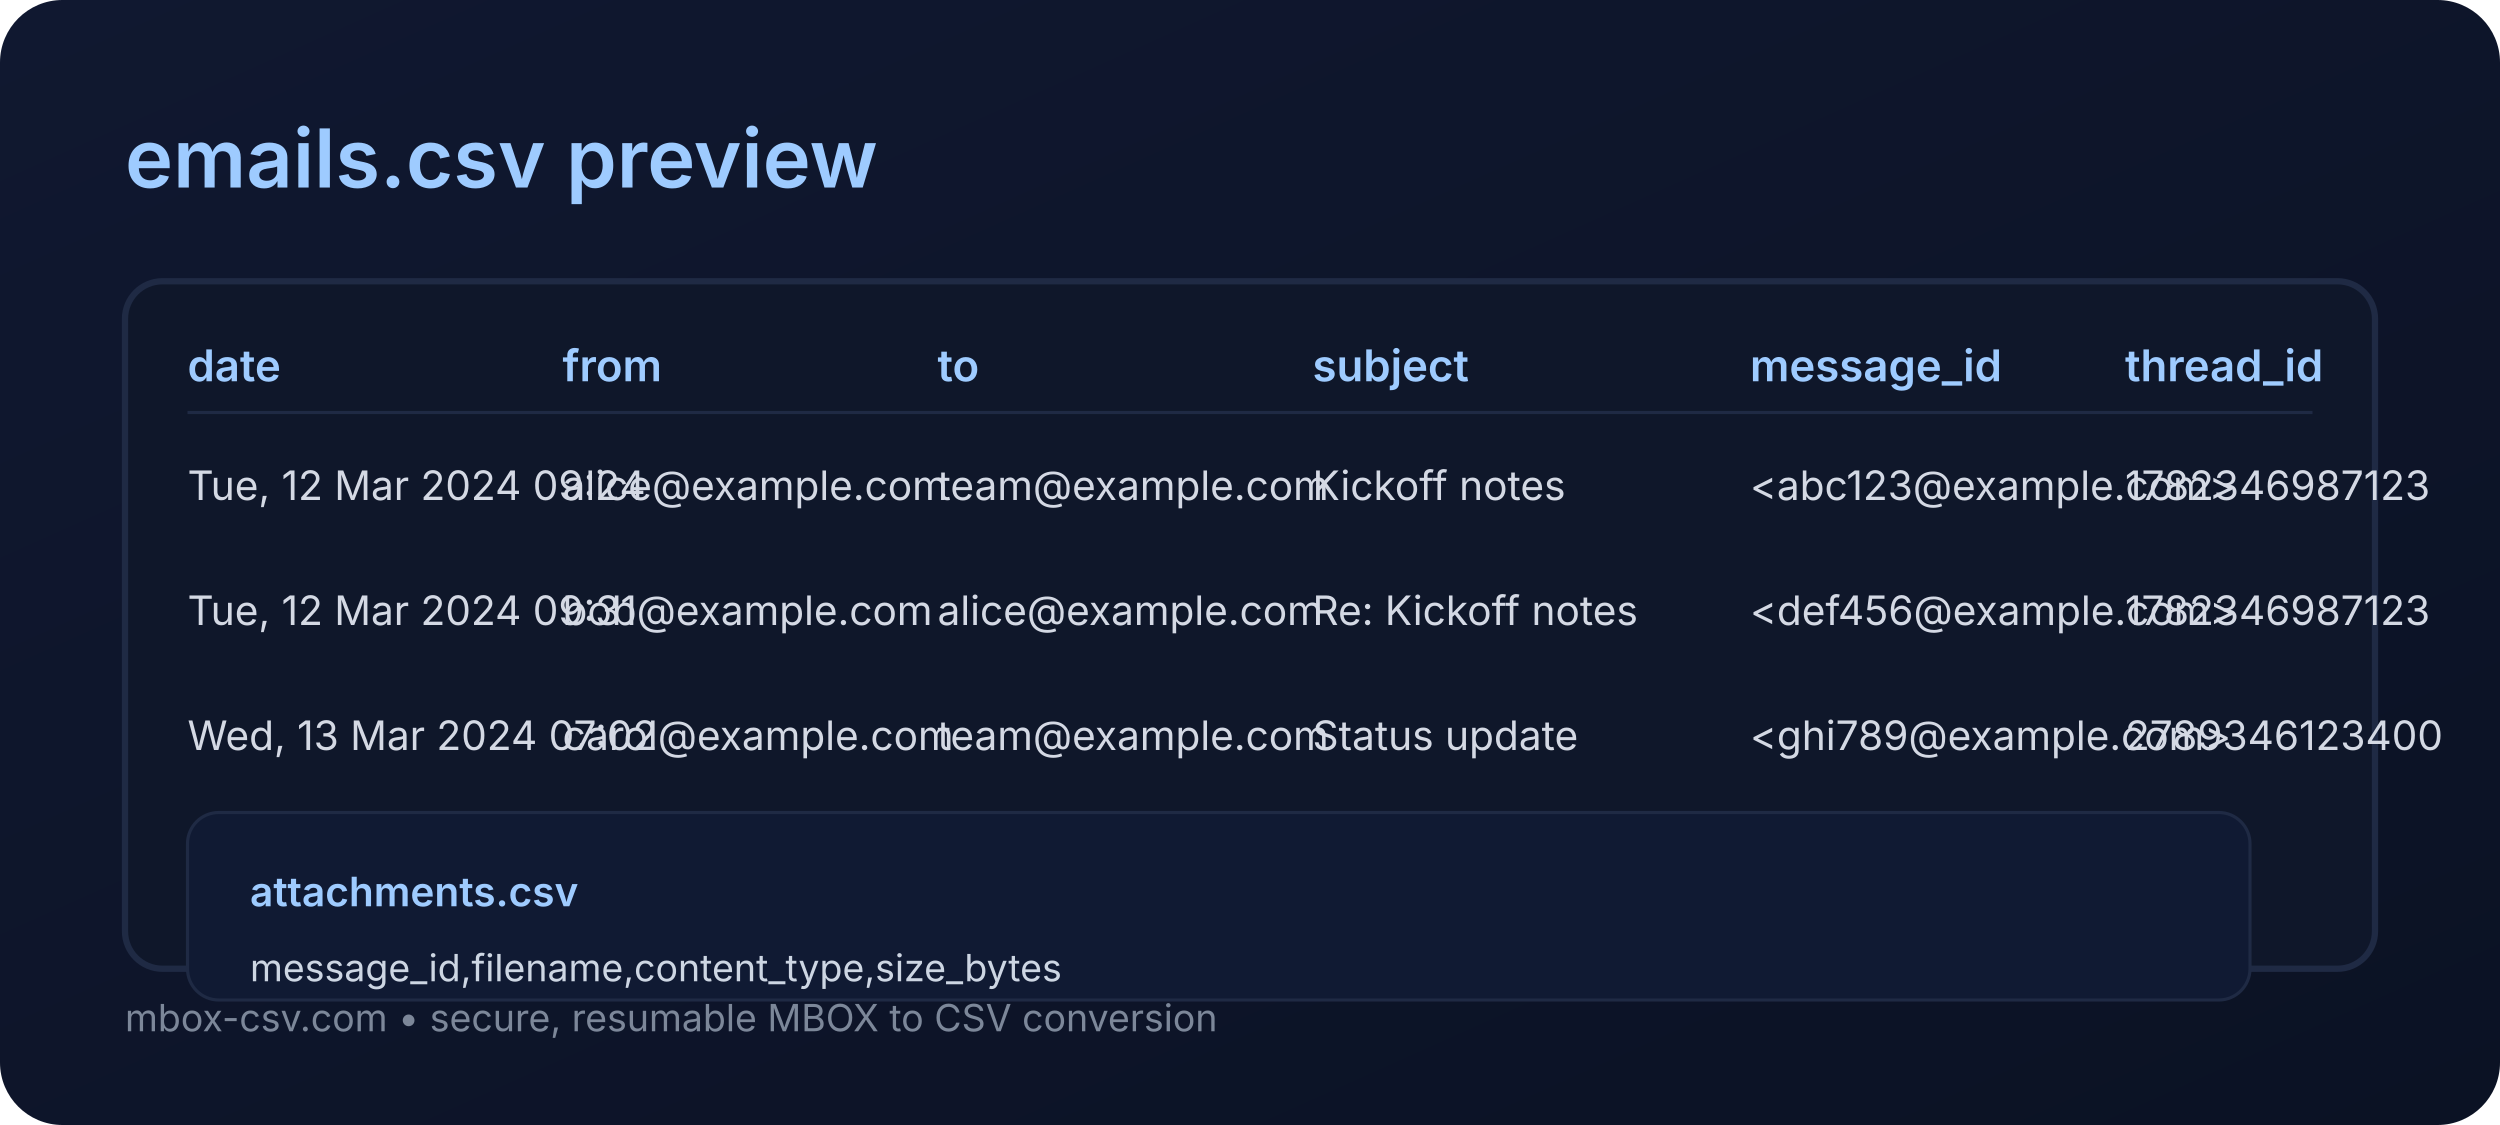
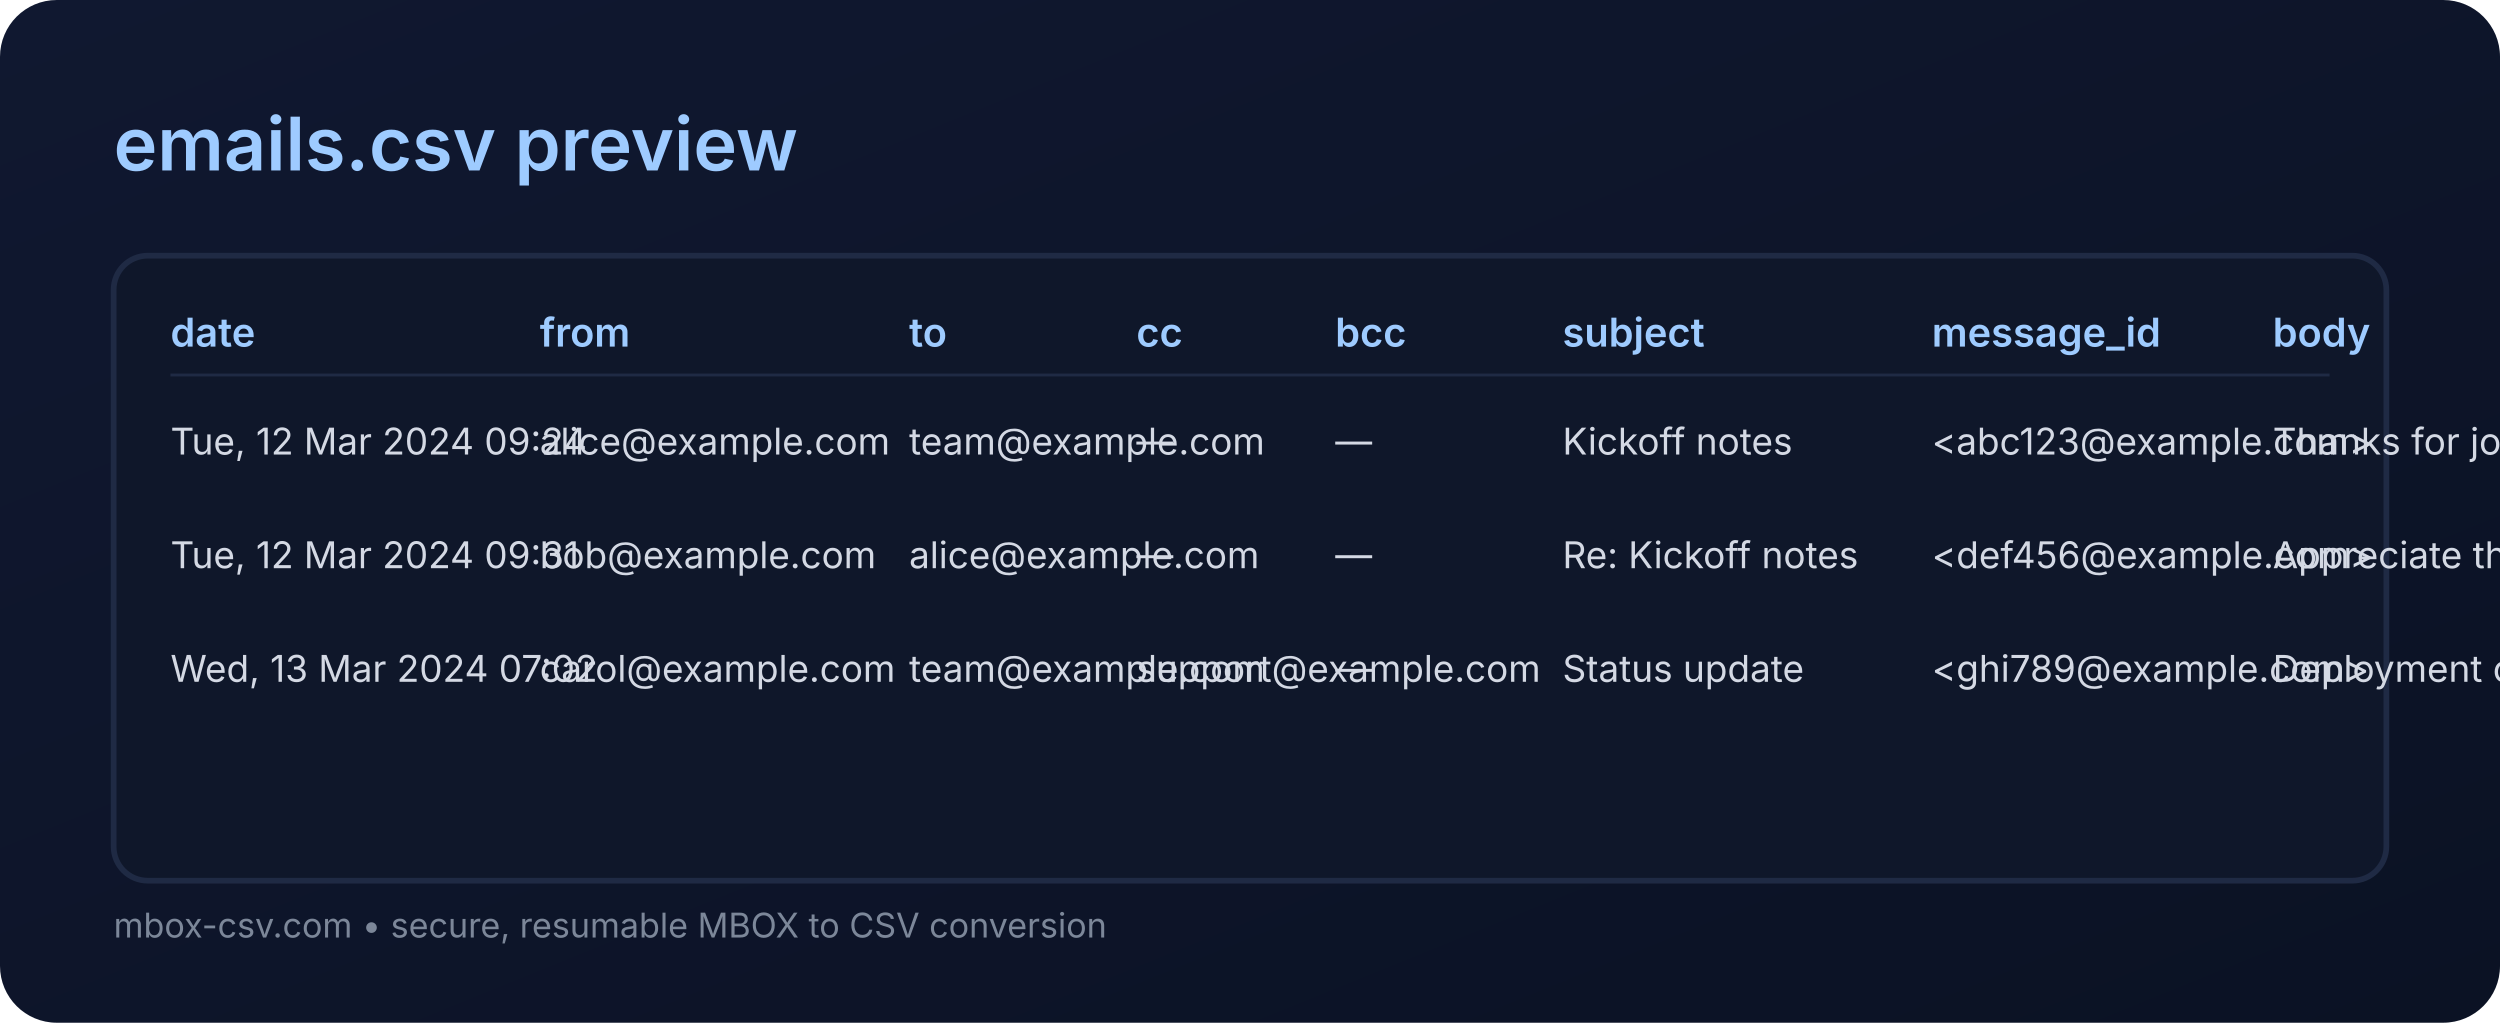
- <svg xmlns="http://www.w3.org/2000/svg" width="800" height="360" viewBox="0 0 800 360">
+ <svg xmlns="http://www.w3.org/2000/svg" width="880" height="360" viewBox="0 0 880 360">
  <defs>
    <linearGradient id="bg" x1="0" y1="0" x2="1" y2="1">
      <stop offset="0%" stop-color="#101830" />
      <stop offset="100%" stop-color="#0b1224" />
    </linearGradient>
  </defs>
-   <rect width="800" height="360" fill="url(#bg)" rx="20" />
+   <rect width="880" height="360" fill="url(#bg)" rx="20" />
  <text x="40" y="60" fill="#9ecbff" font-family="Inter,Arial" font-size="26" font-weight="600">emails.csv preview</text>
  <g transform="translate(40 90)">
-     <rect width="720" height="220" fill="#0f172a" stroke="#1f2a44" stroke-width="2" rx="12" />
+     <rect width="800" height="220" fill="#0f172a" stroke="#1f2a44" stroke-width="2" rx="12" />
    <g fill="#9ecbff" font-family="Inter,Arial" font-size="14" font-weight="600" text-anchor="start">
      <text x="20" y="32">date</text>
-       <text x="140" y="32">from</text>
-       <text x="260" y="32">to</text>
-       <text x="380" y="32">subject</text>
-       <text x="520" y="32">message_id</text>
-       <text x="640" y="32">thread_id</text>
+       <text x="150" y="32">from</text>
+       <text x="280" y="32">to</text>
+       <text x="360" y="32">cc</text>
+       <text x="430" y="32">bcc</text>
+       <text x="510" y="32">subject</text>
+       <text x="640" y="32">message_id</text>
+       <text x="760" y="32">body</text>
    </g>
-     <line x1="20" y1="42" x2="700" y2="42" stroke="#1f2a44" stroke-width="1" />
+     <line x1="20" y1="42" x2="780" y2="42" stroke="#1f2a44" stroke-width="1" />
    <g fill="#d4d9e4" font-family="Inter,Arial" font-size="13">
      <text x="20" y="70">Tue, 12 Mar 2024 09:24</text>
-       <text x="140" y="70">alice@example.com</text>
-       <text x="260" y="70">team@example.com</text>
-       <text x="380" y="70">Kickoff notes</text>
-       <text x="520" y="70">&lt;abc123@example.com&gt;</text>
-       <text x="640" y="70">1782346987123</text>
+       <text x="150" y="70">alice@example.com</text>
+       <text x="280" y="70">team@example.com</text>
+       <text x="360" y="70">—</text>
+       <text x="430" y="70">—</text>
+       <text x="510" y="70">Kickoff notes</text>
+       <text x="640" y="70">&lt;abc123@example.com&gt;</text>
+       <text x="760" y="70">Thanks for joining!</text>
      <text x="20" y="110">Tue, 12 Mar 2024 09:31</text>
-       <text x="140" y="110">bob@example.com</text>
-       <text x="260" y="110">alice@example.com</text>
-       <text x="380" y="110">Re: Kickoff notes</text>
-       <text x="520" y="110">&lt;def456@example.com&gt;</text>
-       <text x="640" y="110">1782346987123</text>
+       <text x="150" y="110">bob@example.com</text>
+       <text x="280" y="110">alice@example.com</text>
+       <text x="360" y="110">—</text>
+       <text x="430" y="110">—</text>
+       <text x="510" y="110">Re: Kickoff notes</text>
+       <text x="640" y="110">&lt;def456@example.com&gt;</text>
+       <text x="760" y="110">Appreciate the summary.</text>
      <text x="20" y="150">Wed, 13 Mar 2024 07:02</text>
-       <text x="140" y="150">carol@example.com</text>
-       <text x="260" y="150">team@example.com</text>
-       <text x="380" y="150">Status update</text>
-       <text x="520" y="150">&lt;ghi789@example.com&gt;</text>
-       <text x="640" y="150">2789346123400</text>
+       <text x="150" y="150">carol@example.com</text>
+       <text x="280" y="150">team@example.com</text>
+       <text x="360" y="150">support@example.com</text>
+       <text x="430" y="150">—</text>
+       <text x="510" y="150">Status update</text>
+       <text x="640" y="150">&lt;ghi789@example.com&gt;</text>
+       <text x="760" y="150">Deployment on track.</text>
    </g>
-     <rect x="20" y="170" width="660" height="60" fill="#101a33" stroke="#1f2a44" stroke-width="1" rx="10" />
-     <text x="40" y="200" fill="#9ecbff" font-family="Inter,Arial" font-size="13" font-weight="600">attachments.csv</text>
-     <text x="40" y="224" fill="#cdd6e3" font-family="Inter,Arial" font-size="12">message_id,filename,content_type,size_bytes</text>
  </g>
  <text x="40" y="330" fill="#7c8799" font-family="Inter,Arial" font-size="12">mbox-csv.com • secure, resumable MBOX to CSV conversion</text>
</svg>
